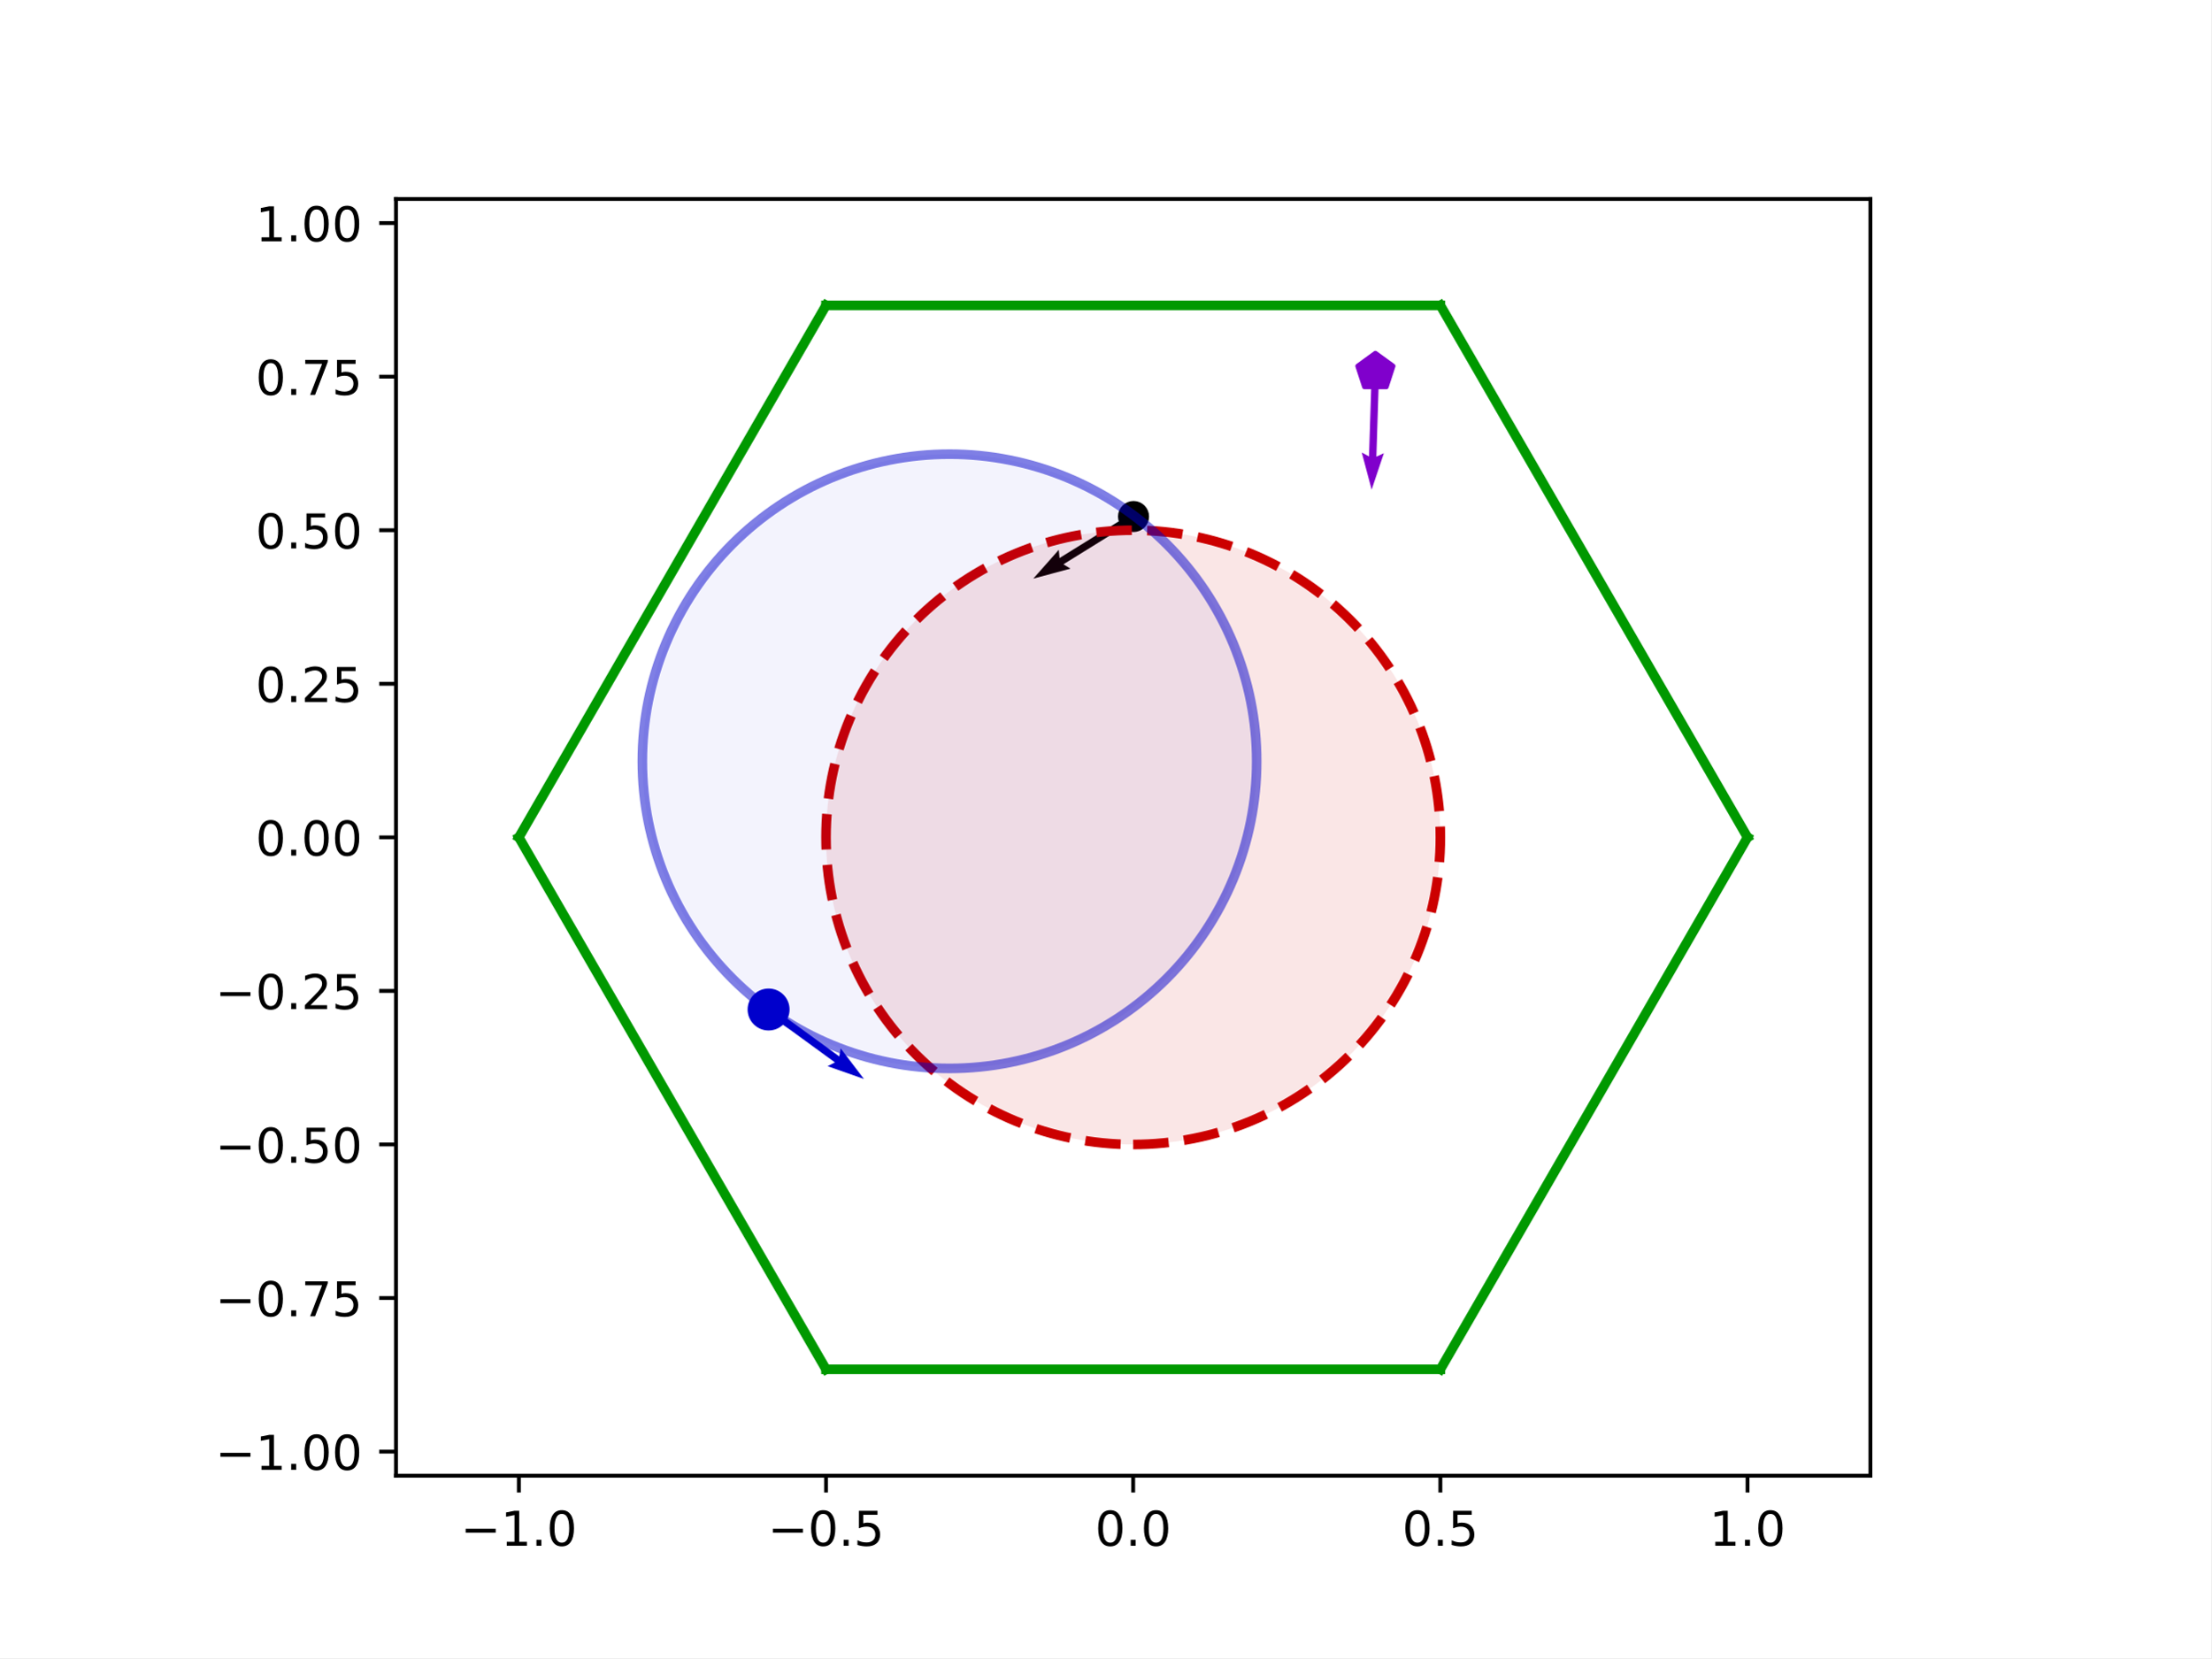
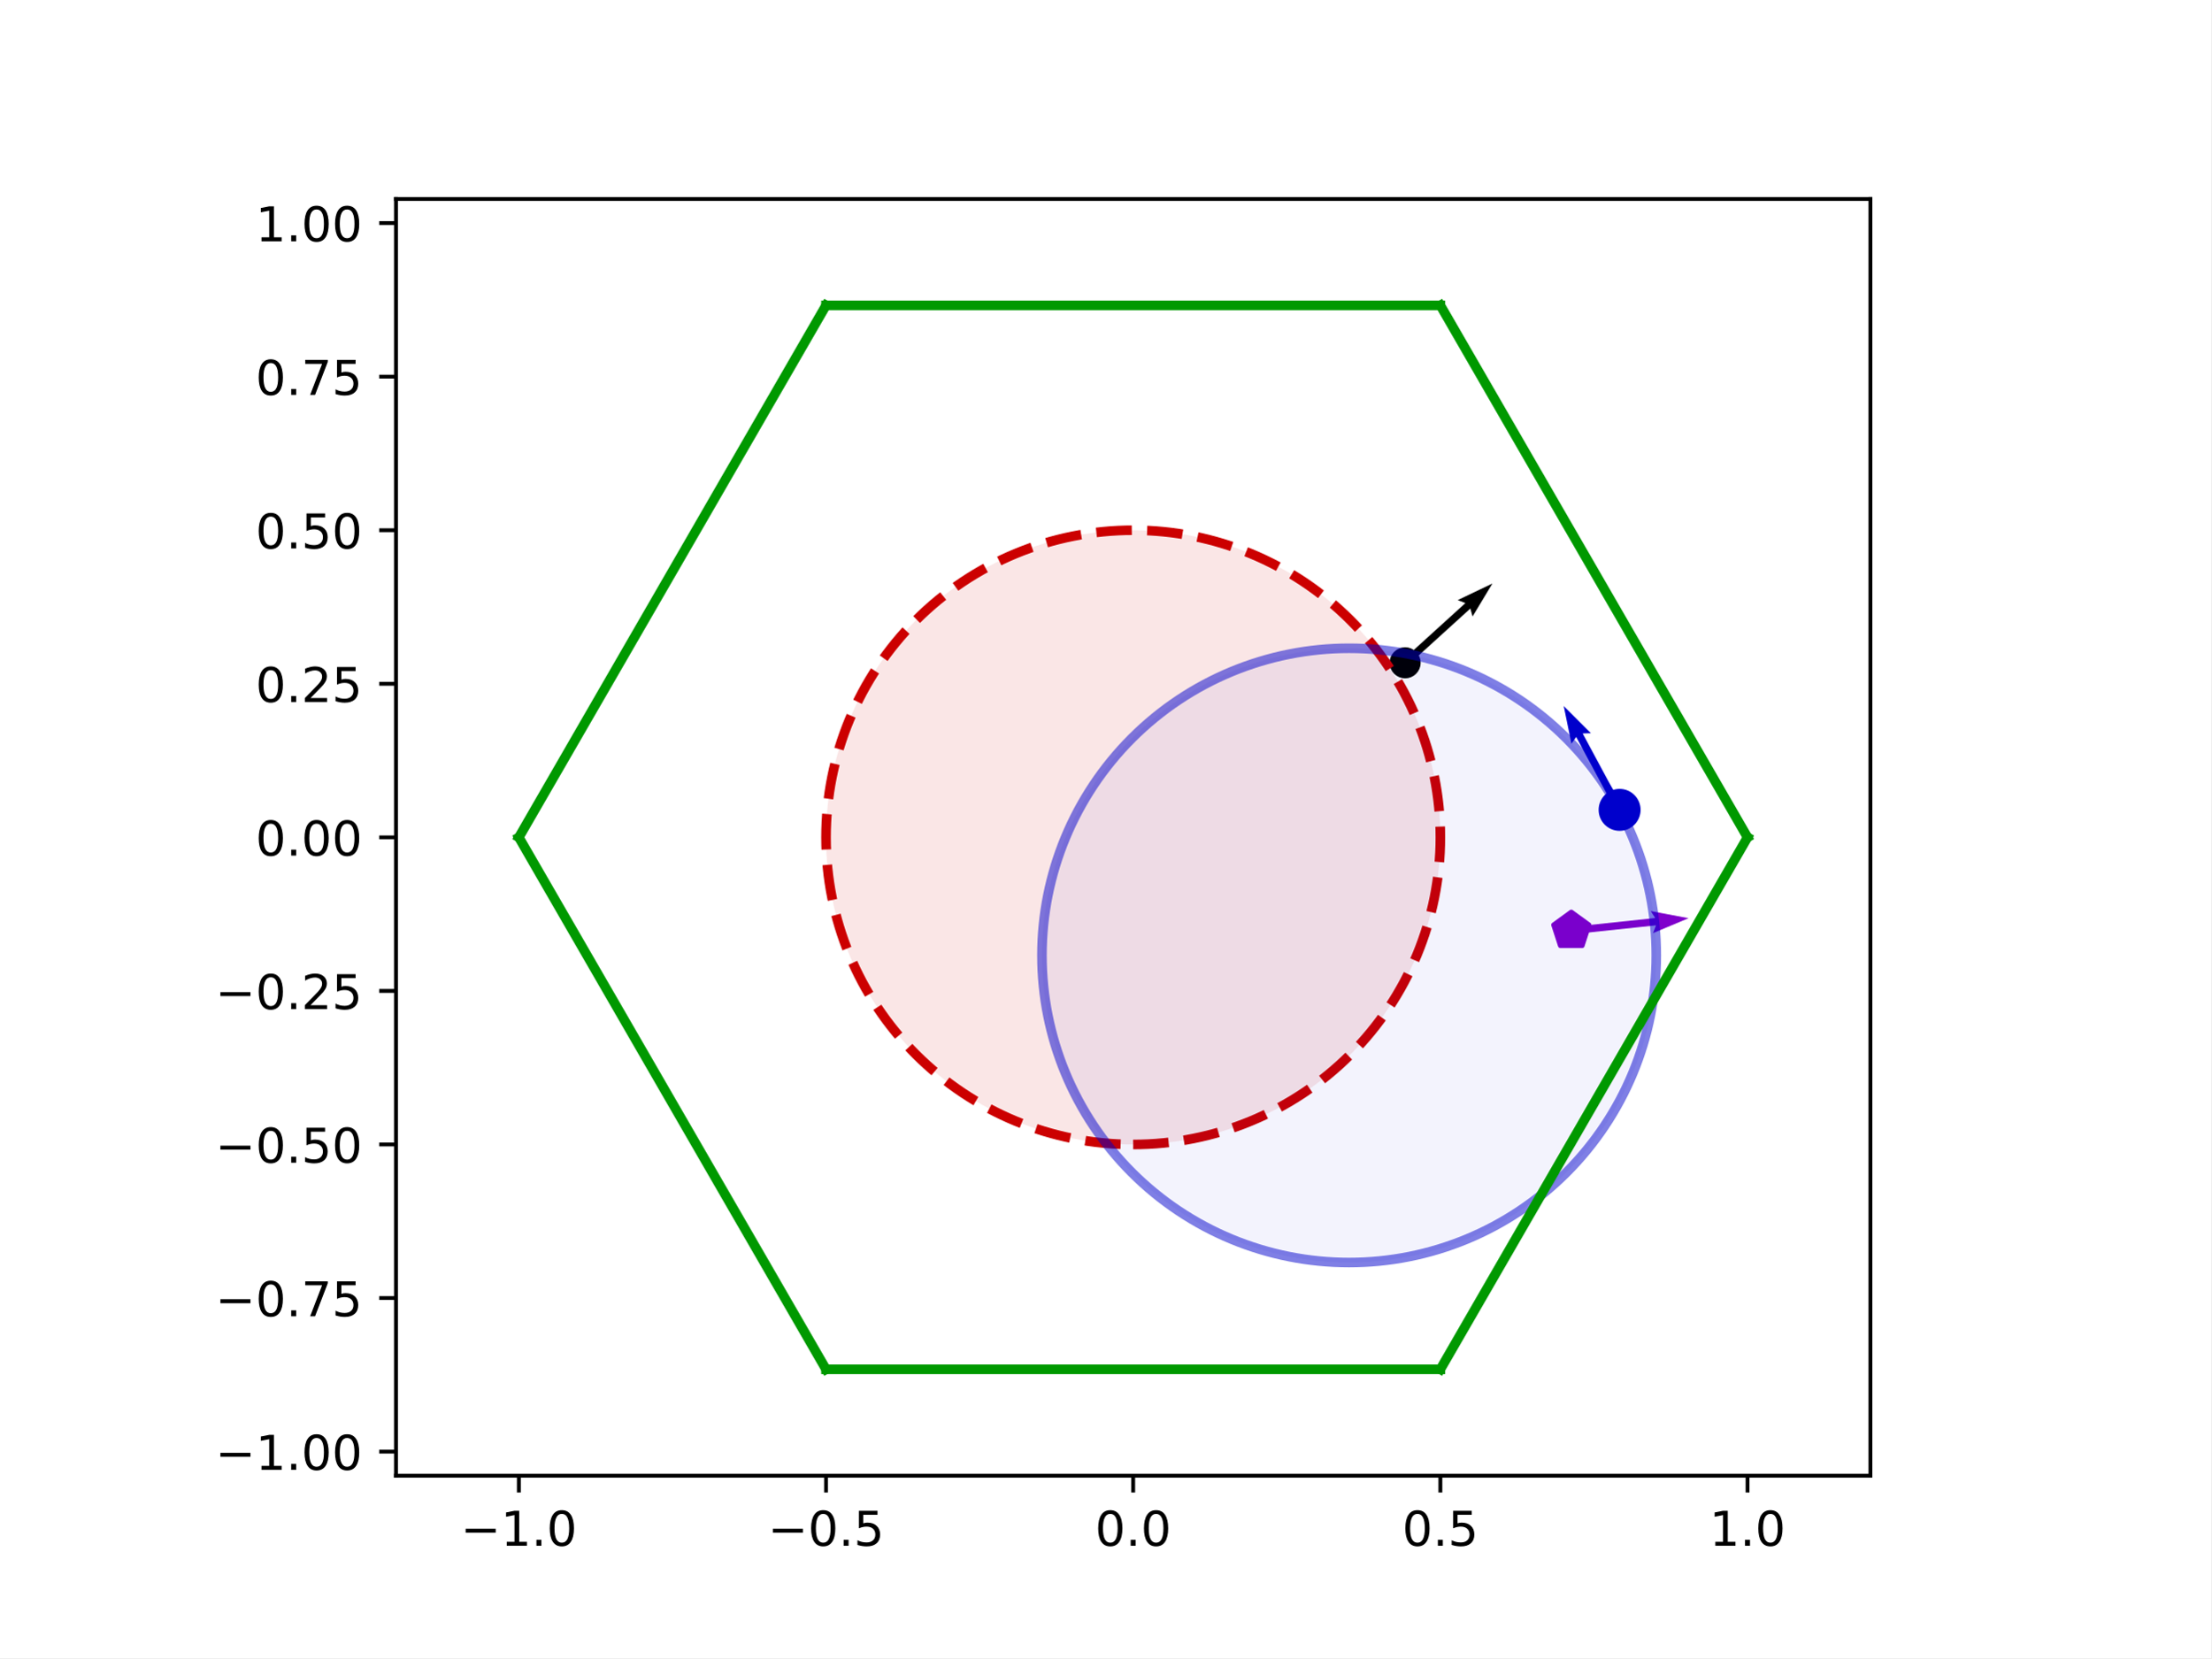
<svg xmlns="http://www.w3.org/2000/svg" xmlns:xlink="http://www.w3.org/1999/xlink" height="345.6pt" version="1.1" viewBox="0 0 460.8 345.6" width="460.8pt">
  <defs>
    <style type="text/css">
*{stroke-linecap:butt;stroke-linejoin:round;}
  </style>
  </defs>
  <g id="figure_1">
    <g id="patch_1">
      <path d="M 0 345.6  L 460.8 345.6  L 460.8 0  L 0 0  z " style="fill:#ffffff;" />
    </g>
    <g id="axes_1">
      <g id="patch_2">
        <path d="M 82.52 307.584  L 389.8 307.584  L 389.8 41.472  L 82.52 41.472  z " style="fill:#ffffff;" />
      </g>
      <g id="PathCollection_1">
        <defs>
-           <path d="M 0 2.739  C 0.726 2.739 1.423 2.45 1.936 1.936  C 2.45 1.423 2.739 0.726 2.739 0  C 2.739 -0.726 2.45 -1.423 1.936 -1.936  C 1.423 -2.45 0.726 -2.739 0 -2.739  C -0.726 -2.739 -1.423 -2.45 -1.936 -1.936  C -2.45 -1.423 -2.739 -0.726 -2.739 0  C -2.739 0.726 -2.45 1.423 -1.936 1.936  C -1.423 2.45 -0.726 2.739 0 2.739  z " id="me9d1e30cce" style="stroke:#000000;" />
+           <path d="M 0 2.739  C 0.726 2.739 1.423 2.45 1.936 1.936  C 2.45 1.423 2.739 0.726 2.739 0  C 2.739 -0.726 2.45 -1.423 1.936 -1.936  C 1.423 -2.45 0.726 -2.739 0 -2.739  C -0.726 -2.739 -1.423 -2.45 -1.936 -1.936  C -2.45 -1.423 -2.739 -0.726 -2.739 0  C -2.739 0.726 -2.45 1.423 -1.936 1.936  C -1.423 2.45 -0.726 2.739 0 2.739  z " id="m31cbac82bf" style="stroke:#000000;" />
        </defs>
-         <g clip-path="url(#p3333a3e6cd)">
-           <use style="stroke:#000000;" x="236.23" xlink:href="#me9d1e30cce" y="107.655" />
+         <g clip-path="url(#p1fe91e82b0)">
+           <use style="stroke:#000000;" x="292.834" xlink:href="#m31cbac82bf" y="138.146" />
        </g>
      </g>
      <g id="Quiver_1">
-         <path clip-path="url(#p3333a3e6cd)" d="M 236.634 108.308  L 221.616 117.615  L 223.078 118.516  L 215.334 120.604  L 220.65 114.598  L 220.806 116.309  L 235.825 107.002  L 236.634 108.308  " />
+         <path clip-path="url(#p1fe91e82b0)" d="M 292.317 137.578  L 305.395 125.697  L 303.793 125.076  L 311.029 121.617  L 306.892 128.488  L 306.428 126.834  L 293.35 138.715  L 292.317 137.578  " />
      </g>
      <g id="PathCollection_2">
        <defs>
-           <path d="M 0 -3.873  L -3.683 -1.197  L -2.276 3.133  L 2.276 3.133  L 3.683 -1.197  z " id="m78fa56e41c" style="stroke:#8000cc;" />
+           <path d="M 0 -3.873  L -3.683 -1.197  L -2.276 3.133  L 2.276 3.133  L 3.683 -1.197  z " id="ma022278815" style="stroke:#8000cc;" />
        </defs>
-         <g clip-path="url(#p3333a3e6cd)">
-           <use style="fill:#8000cc;stroke:#8000cc;" x="286.638" xlink:href="#m78fa56e41c" y="77.493" />
+         <g clip-path="url(#p1fe91e82b0)">
+           <use style="fill:#8000cc;stroke:#8000cc;" x="327.462" xlink:href="#ma022278815" y="193.969" />
        </g>
      </g>
      <g id="Quiver_2">
-         <path clip-path="url(#p3333a3e6cd)" d="M 287.406 77.518  L 286.843 95.177  L 288.403 94.458  L 285.855 102.063  L 283.796 94.312  L 285.307 95.128  L 285.87 77.469  L 287.406 77.518  " style="fill:#8000cc;" />
+         <path clip-path="url(#p1fe91e82b0)" d="M 327.381 193.205  L 344.951 191.344  L 344.025 189.897  L 351.907 191.38  L 344.511 194.481  L 345.113 192.872  L 327.543 194.732  L 327.381 193.205  " style="fill:#8000cc;" />
      </g>
      <g id="PathCollection_3">
        <defs>
-           <path d="M 0 3.873  C 1.027 3.873 2.012 3.465 2.739 2.739  C 3.465 2.012 3.873 1.027 3.873 0  C 3.873 -1.027 3.465 -2.012 2.739 -2.739  C 2.012 -3.465 1.027 -3.873 0 -3.873  C -1.027 -3.873 -2.012 -3.465 -2.739 -2.739  C -3.465 -2.012 -3.873 -1.027 -3.873 0  C -3.873 1.027 -3.465 2.012 -2.739 2.739  C -2.012 3.465 -1.027 3.873 0 3.873  z " id="ma435e3b0de" style="stroke:#0000cc;" />
+           <path d="M 0 3.873  C 1.027 3.873 2.012 3.465 2.739 2.739  C 3.465 2.012 3.873 1.027 3.873 0  C 3.873 -1.027 3.465 -2.012 2.739 -2.739  C 2.012 -3.465 1.027 -3.873 0 -3.873  C -1.027 -3.873 -2.012 -3.465 -2.739 -2.739  C -3.465 -2.012 -3.873 -1.027 -3.873 0  C -3.873 1.027 -3.465 2.012 -2.739 2.739  C -2.012 3.465 -1.027 3.873 0 3.873  z " id="m99a005e453" style="stroke:#0000cc;" />
        </defs>
-         <g clip-path="url(#p3333a3e6cd)">
-           <use style="fill:#0000cc;stroke:#0000cc;" x="160.174" xlink:href="#ma435e3b0de" y="210.411" />
+         <g clip-path="url(#p1fe91e82b0)">
+           <use style="fill:#0000cc;stroke:#0000cc;" x="337.532" xlink:href="#m99a005e453" y="168.8" />
        </g>
      </g>
      <g id="Quiver_3">
-         <path clip-path="url(#p3333a3e6cd)" d="M 160.626 209.79  L 174.905 220.196  L 175.189 218.502  L 180.04 224.889  L 172.475 222.227  L 174 221.438  L 159.721 211.031  L 160.626 209.79  " style="fill:#0000cc;" />
+         <path clip-path="url(#p1fe91e82b0)" d="M 336.856 169.164  L 328.484 153.605  L 327.495 155.009  L 325.884 147.152  L 331.554 152.825  L 329.837 152.876  L 338.209 168.436  L 336.856 169.164  " style="fill:#0000cc;" />
      </g>
      <g id="patch_3">
-         <path clip-path="url(#p3333a3e6cd)" d="M 236.16 238.545  C 253.137 238.545 269.422 231.799 281.427 219.795  C 293.431 207.79 300.177 191.505 300.177 174.528  C 300.177 157.551 293.431 141.266 281.427 129.261  C 269.422 117.257 253.137 110.511 236.16 110.511  C 219.183 110.511 202.898 117.257 190.893 129.261  C 178.889 141.266 172.143 157.551 172.143 174.528  C 172.143 191.505 178.889 207.79 190.893 219.795  C 202.898 231.799 219.183 238.545 236.16 238.545  z " style="fill:#cc0000;fill-opacity:0.1;stroke:#cc0000;stroke-dasharray:7.4,3.2;stroke-dashoffset:0;stroke-linejoin:miter;stroke-width:2;" />
+         <path clip-path="url(#p1fe91e82b0)" d="M 236.16 238.545  C 253.137 238.545 269.422 231.799 281.427 219.795  C 293.431 207.79 300.177 191.505 300.177 174.528  C 300.177 157.551 293.431 141.266 281.427 129.261  C 269.422 117.257 253.137 110.511 236.16 110.511  C 219.183 110.511 202.898 117.257 190.893 129.261  C 178.889 141.266 172.143 157.551 172.143 174.528  C 172.143 191.505 178.889 207.79 190.893 219.795  C 202.898 231.799 219.183 238.545 236.16 238.545  z " style="fill:#cc0000;fill-opacity:0.1;stroke:#cc0000;stroke-dasharray:7.4,3.2;stroke-dashoffset:0;stroke-linejoin:miter;stroke-width:2;" />
      </g>
      <g id="patch_4">
-         <path clip-path="url(#p3333a3e6cd)" d="M 197.877 222.692  C 214.855 222.692 231.139 215.946 243.144 203.942  C 255.149 191.937 261.894 175.652 261.894 158.675  C 261.894 141.698 255.149 125.413 243.144 113.408  C 231.139 101.404 214.855 94.658 197.877 94.658  C 180.9 94.658 164.616 101.404 152.611 113.408  C 140.606 125.413 133.861 141.698 133.861 158.675  C 133.861 175.652 140.606 191.937 152.611 203.942  C 164.616 215.946 180.9 222.692 197.877 222.692  z " style="fill:#0000cc;fill-opacity:0.05;stroke:#0000cc;stroke-linejoin:miter;stroke-opacity:0.5;stroke-width:2;" />
+         <path clip-path="url(#p1fe91e82b0)" d="M 281.159 263.151  C 298.137 263.151 314.421 256.405 326.426 244.4  C 338.431 232.396 345.176 216.111 345.176 199.134  C 345.176 182.157 338.431 165.872 326.426 153.867  C 314.421 141.863 298.137 135.117 281.159 135.117  C 264.182 135.117 247.897 141.863 235.893 153.867  C 223.888 165.872 217.143 182.157 217.143 199.134  C 217.143 216.111 223.888 232.396 235.893 244.4  C 247.897 256.405 264.182 263.151 281.159 263.151  z " style="fill:#0000cc;fill-opacity:0.05;stroke:#0000cc;stroke-linejoin:miter;stroke-opacity:0.5;stroke-width:2;" />
      </g>
      <g id="matplotlib.axis_1">
        <g id="xtick_1">
          <g id="line2d_1">
            <defs>
-               <path d="M 0 0  L 0 3.5  " id="ma264d954ed" style="stroke:#000000;stroke-width:0.8;" />
-             </defs>
-             <g>
-               <use style="stroke:#000000;stroke-width:0.8;" x="108.127" xlink:href="#ma264d954ed" y="307.584" />
+               <path d="M 0 0  L 0 3.5  " id="m4b7c182cd6" style="stroke:#000000;stroke-width:0.8;" />
+             </defs>
+             <g>
+               <use style="stroke:#000000;stroke-width:0.8;" x="108.127" xlink:href="#m4b7c182cd6" y="307.584" />
            </g>
          </g>
          <g id="text_1">
            <defs>
              <path d="M 10.594 35.5  L 73.188 35.5  L 73.188 27.203  L 10.594 27.203  z " id="DejaVuSans-8722" />
              <path d="M 12.406 8.297  L 28.516 8.297  L 28.516 63.922  L 10.984 60.406  L 10.984 69.391  L 28.422 72.906  L 38.281 72.906  L 38.281 8.297  L 54.391 8.297  L 54.391 0  L 12.406 0  z " id="DejaVuSans-49" />
              <path d="M 10.688 12.406  L 21 12.406  L 21 0  L 10.688 0  z " id="DejaVuSans-46" />
              <path d="M 31.781 66.406  Q 24.172 66.406 20.328 58.906  Q 16.5 51.422 16.5 36.375  Q 16.5 21.391 20.328 13.891  Q 24.172 6.391 31.781 6.391  Q 39.453 6.391 43.281 13.891  Q 47.125 21.391 47.125 36.375  Q 47.125 51.422 43.281 58.906  Q 39.453 66.406 31.781 66.406  z M 31.781 74.219  Q 44.047 74.219 50.516 64.516  Q 56.984 54.828 56.984 36.375  Q 56.984 17.969 50.516 8.266  Q 44.047 -1.422 31.781 -1.422  Q 19.531 -1.422 13.062 8.266  Q 6.594 17.969 6.594 36.375  Q 6.594 54.828 13.062 64.516  Q 19.531 74.219 31.781 74.219  z " id="DejaVuSans-48" />
            </defs>
            <g transform="translate(95.9854 322.1824)scale(0.1 -0.1)">
              <use xlink:href="#DejaVuSans-8722" />
              <use x="83.789" xlink:href="#DejaVuSans-49" />
              <use x="147.412" xlink:href="#DejaVuSans-46" />
              <use x="179.199" xlink:href="#DejaVuSans-48" />
            </g>
          </g>
        </g>
        <g id="xtick_2">
          <g id="line2d_2">
            <g>
-               <use style="stroke:#000000;stroke-width:0.8;" x="172.143" xlink:href="#ma264d954ed" y="307.584" />
+               <use style="stroke:#000000;stroke-width:0.8;" x="172.143" xlink:href="#m4b7c182cd6" y="307.584" />
            </g>
          </g>
          <g id="text_2">
            <defs>
              <path d="M 10.797 72.906  L 49.516 72.906  L 49.516 64.594  L 19.828 64.594  L 19.828 46.734  Q 21.969 47.469 24.109 47.828  Q 26.266 48.188 28.422 48.188  Q 40.625 48.188 47.75 41.5  Q 54.891 34.812 54.891 23.391  Q 54.891 11.625 47.562 5.094  Q 40.234 -1.422 26.906 -1.422  Q 22.312 -1.422 17.547 -0.641  Q 12.797 0.141 7.719 1.703  L 7.719 11.625  Q 12.109 9.234 16.797 8.062  Q 21.484 6.891 26.703 6.891  Q 35.156 6.891 40.078 11.328  Q 45.016 15.766 45.016 23.391  Q 45.016 31 40.078 35.438  Q 35.156 39.891 26.703 39.891  Q 22.75 39.891 18.812 39.016  Q 14.891 38.141 10.797 36.281  z " id="DejaVuSans-53" />
            </defs>
            <g transform="translate(160.002 322.1824)scale(0.1 -0.1)">
              <use xlink:href="#DejaVuSans-8722" />
              <use x="83.789" xlink:href="#DejaVuSans-48" />
              <use x="147.412" xlink:href="#DejaVuSans-46" />
              <use x="179.199" xlink:href="#DejaVuSans-53" />
            </g>
          </g>
        </g>
        <g id="xtick_3">
          <g id="line2d_3">
            <g>
-               <use style="stroke:#000000;stroke-width:0.8;" x="236.16" xlink:href="#ma264d954ed" y="307.584" />
+               <use style="stroke:#000000;stroke-width:0.8;" x="236.16" xlink:href="#m4b7c182cd6" y="307.584" />
            </g>
          </g>
          <g id="text_3">
            <g transform="translate(228.2084 322.1824)scale(0.1 -0.1)">
              <use xlink:href="#DejaVuSans-48" />
              <use x="63.623" xlink:href="#DejaVuSans-46" />
              <use x="95.41" xlink:href="#DejaVuSans-48" />
            </g>
          </g>
        </g>
        <g id="xtick_4">
          <g id="line2d_4">
            <g>
-               <use style="stroke:#000000;stroke-width:0.8;" x="300.177" xlink:href="#ma264d954ed" y="307.584" />
+               <use style="stroke:#000000;stroke-width:0.8;" x="300.177" xlink:href="#m4b7c182cd6" y="307.584" />
            </g>
          </g>
          <g id="text_4">
            <g transform="translate(292.225 322.1824)scale(0.1 -0.1)">
              <use xlink:href="#DejaVuSans-48" />
              <use x="63.623" xlink:href="#DejaVuSans-46" />
              <use x="95.41" xlink:href="#DejaVuSans-53" />
            </g>
          </g>
        </g>
        <g id="xtick_5">
          <g id="line2d_5">
            <g>
-               <use style="stroke:#000000;stroke-width:0.8;" x="364.193" xlink:href="#ma264d954ed" y="307.584" />
+               <use style="stroke:#000000;stroke-width:0.8;" x="364.193" xlink:href="#m4b7c182cd6" y="307.584" />
            </g>
          </g>
          <g id="text_5">
            <g transform="translate(356.2416 322.1824)scale(0.1 -0.1)">
              <use xlink:href="#DejaVuSans-49" />
              <use x="63.623" xlink:href="#DejaVuSans-46" />
              <use x="95.41" xlink:href="#DejaVuSans-48" />
            </g>
          </g>
        </g>
      </g>
      <g id="matplotlib.axis_2">
        <g id="ytick_1">
          <g id="line2d_6">
            <defs>
-               <path d="M 0 0  L -3.5 0  " id="m3c0fb26ff7" style="stroke:#000000;stroke-width:0.8;" />
-             </defs>
-             <g>
-               <use style="stroke:#000000;stroke-width:0.8;" x="82.52" xlink:href="#m3c0fb26ff7" y="302.561" />
+               <path d="M 0 0  L -3.5 0  " id="m95faeb9514" style="stroke:#000000;stroke-width:0.8;" />
+             </defs>
+             <g>
+               <use style="stroke:#000000;stroke-width:0.8;" x="82.52" xlink:href="#m95faeb9514" y="302.561" />
            </g>
          </g>
          <g id="text_6">
            <g transform="translate(44.87485 306.3604)scale(0.1 -0.1)">
              <use xlink:href="#DejaVuSans-8722" />
              <use x="83.789" xlink:href="#DejaVuSans-49" />
              <use x="147.412" xlink:href="#DejaVuSans-46" />
              <use x="179.199" xlink:href="#DejaVuSans-48" />
              <use x="242.822" xlink:href="#DejaVuSans-48" />
            </g>
          </g>
        </g>
        <g id="ytick_2">
          <g id="line2d_7">
            <g>
-               <use style="stroke:#000000;stroke-width:0.8;" x="82.52" xlink:href="#m3c0fb26ff7" y="270.553" />
+               <use style="stroke:#000000;stroke-width:0.8;" x="82.52" xlink:href="#m95faeb9514" y="270.553" />
            </g>
          </g>
          <g id="text_7">
            <defs>
              <path d="M 8.203 72.906  L 55.078 72.906  L 55.078 68.703  L 28.609 0  L 18.312 0  L 43.219 64.594  L 8.203 64.594  z " id="DejaVuSans-55" />
            </defs>
            <g transform="translate(44.87485 274.3521)scale(0.1 -0.1)">
              <use xlink:href="#DejaVuSans-8722" />
              <use x="83.789" xlink:href="#DejaVuSans-48" />
              <use x="147.412" xlink:href="#DejaVuSans-46" />
              <use x="179.199" xlink:href="#DejaVuSans-55" />
              <use x="242.822" xlink:href="#DejaVuSans-53" />
            </g>
          </g>
        </g>
        <g id="ytick_3">
          <g id="line2d_8">
            <g>
-               <use style="stroke:#000000;stroke-width:0.8;" x="82.52" xlink:href="#m3c0fb26ff7" y="238.545" />
+               <use style="stroke:#000000;stroke-width:0.8;" x="82.52" xlink:href="#m95faeb9514" y="238.545" />
            </g>
          </g>
          <g id="text_8">
            <g transform="translate(44.87485 242.3438)scale(0.1 -0.1)">
              <use xlink:href="#DejaVuSans-8722" />
              <use x="83.789" xlink:href="#DejaVuSans-48" />
              <use x="147.412" xlink:href="#DejaVuSans-46" />
              <use x="179.199" xlink:href="#DejaVuSans-53" />
              <use x="242.822" xlink:href="#DejaVuSans-48" />
            </g>
          </g>
        </g>
        <g id="ytick_4">
          <g id="line2d_9">
            <g>
-               <use style="stroke:#000000;stroke-width:0.8;" x="82.52" xlink:href="#m3c0fb26ff7" y="206.536" />
+               <use style="stroke:#000000;stroke-width:0.8;" x="82.52" xlink:href="#m95faeb9514" y="206.536" />
            </g>
          </g>
          <g id="text_9">
            <defs>
              <path d="M 19.188 8.297  L 53.609 8.297  L 53.609 0  L 7.328 0  L 7.328 8.297  Q 12.938 14.109 22.625 23.891  Q 32.328 33.688 34.812 36.531  Q 39.547 41.844 41.422 45.531  Q 43.312 49.219 43.312 52.781  Q 43.312 58.594 39.234 62.25  Q 35.156 65.922 28.609 65.922  Q 23.969 65.922 18.812 64.312  Q 13.672 62.703 7.812 59.422  L 7.812 69.391  Q 13.766 71.781 18.938 73  Q 24.125 74.219 28.422 74.219  Q 39.75 74.219 46.484 68.547  Q 53.219 62.891 53.219 53.422  Q 53.219 48.922 51.531 44.891  Q 49.859 40.875 45.406 35.406  Q 44.188 33.984 37.641 27.219  Q 31.109 20.453 19.188 8.297  z " id="DejaVuSans-50" />
            </defs>
            <g transform="translate(44.87485 210.3355)scale(0.1 -0.1)">
              <use xlink:href="#DejaVuSans-8722" />
              <use x="83.789" xlink:href="#DejaVuSans-48" />
              <use x="147.412" xlink:href="#DejaVuSans-46" />
              <use x="179.199" xlink:href="#DejaVuSans-50" />
              <use x="242.822" xlink:href="#DejaVuSans-53" />
            </g>
          </g>
        </g>
        <g id="ytick_5">
          <g id="line2d_10">
            <g>
-               <use style="stroke:#000000;stroke-width:0.8;" x="82.52" xlink:href="#m3c0fb26ff7" y="174.528" />
+               <use style="stroke:#000000;stroke-width:0.8;" x="82.52" xlink:href="#m95faeb9514" y="174.528" />
            </g>
          </g>
          <g id="text_10">
            <g transform="translate(53.25454 178.3272)scale(0.1 -0.1)">
              <use xlink:href="#DejaVuSans-48" />
              <use x="63.623" xlink:href="#DejaVuSans-46" />
              <use x="95.41" xlink:href="#DejaVuSans-48" />
              <use x="159.033" xlink:href="#DejaVuSans-48" />
            </g>
          </g>
        </g>
        <g id="ytick_6">
          <g id="line2d_11">
            <g>
-               <use style="stroke:#000000;stroke-width:0.8;" x="82.52" xlink:href="#m3c0fb26ff7" y="142.52" />
+               <use style="stroke:#000000;stroke-width:0.8;" x="82.52" xlink:href="#m95faeb9514" y="142.52" />
            </g>
          </g>
          <g id="text_11">
            <g transform="translate(53.25454 146.3189)scale(0.1 -0.1)">
              <use xlink:href="#DejaVuSans-48" />
              <use x="63.623" xlink:href="#DejaVuSans-46" />
              <use x="95.41" xlink:href="#DejaVuSans-50" />
              <use x="159.033" xlink:href="#DejaVuSans-53" />
            </g>
          </g>
        </g>
        <g id="ytick_7">
          <g id="line2d_12">
            <g>
-               <use style="stroke:#000000;stroke-width:0.8;" x="82.52" xlink:href="#m3c0fb26ff7" y="110.511" />
+               <use style="stroke:#000000;stroke-width:0.8;" x="82.52" xlink:href="#m95faeb9514" y="110.511" />
            </g>
          </g>
          <g id="text_12">
            <g transform="translate(53.25454 114.3106)scale(0.1 -0.1)">
              <use xlink:href="#DejaVuSans-48" />
              <use x="63.623" xlink:href="#DejaVuSans-46" />
              <use x="95.41" xlink:href="#DejaVuSans-53" />
              <use x="159.033" xlink:href="#DejaVuSans-48" />
            </g>
          </g>
        </g>
        <g id="ytick_8">
          <g id="line2d_13">
            <g>
-               <use style="stroke:#000000;stroke-width:0.8;" x="82.52" xlink:href="#m3c0fb26ff7" y="78.503" />
+               <use style="stroke:#000000;stroke-width:0.8;" x="82.52" xlink:href="#m95faeb9514" y="78.503" />
            </g>
          </g>
          <g id="text_13">
            <g transform="translate(53.25454 82.30232)scale(0.1 -0.1)">
              <use xlink:href="#DejaVuSans-48" />
              <use x="63.623" xlink:href="#DejaVuSans-46" />
              <use x="95.41" xlink:href="#DejaVuSans-55" />
              <use x="159.033" xlink:href="#DejaVuSans-53" />
            </g>
          </g>
        </g>
        <g id="ytick_9">
          <g id="line2d_14">
            <g>
-               <use style="stroke:#000000;stroke-width:0.8;" x="82.52" xlink:href="#m3c0fb26ff7" y="46.495" />
+               <use style="stroke:#000000;stroke-width:0.8;" x="82.52" xlink:href="#m95faeb9514" y="46.495" />
            </g>
          </g>
          <g id="text_14">
            <g transform="translate(53.25454 50.29402)scale(0.1 -0.1)">
              <use xlink:href="#DejaVuSans-49" />
              <use x="63.623" xlink:href="#DejaVuSans-46" />
              <use x="95.41" xlink:href="#DejaVuSans-48" />
              <use x="159.033" xlink:href="#DejaVuSans-48" />
            </g>
          </g>
        </g>
      </g>
      <g id="line2d_15">
-         <path clip-path="url(#p3333a3e6cd)" d="M 300.177 63.648  L 172.143 63.648  " style="fill:none;stroke:#009900;stroke-linecap:square;stroke-width:2;" />
+         <path clip-path="url(#p1fe91e82b0)" d="M 300.177 63.648  L 172.143 63.648  " style="fill:none;stroke:#009900;stroke-linecap:square;stroke-width:2;" />
      </g>
      <g id="line2d_16">
-         <path clip-path="url(#p3333a3e6cd)" d="M 172.143 63.648  L 108.127 174.528  " style="fill:none;stroke:#009900;stroke-linecap:square;stroke-width:2;" />
+         <path clip-path="url(#p1fe91e82b0)" d="M 172.143 63.648  L 108.127 174.528  " style="fill:none;stroke:#009900;stroke-linecap:square;stroke-width:2;" />
      </g>
      <g id="line2d_17">
-         <path clip-path="url(#p3333a3e6cd)" d="M 108.127 174.528  L 172.143 285.408  " style="fill:none;stroke:#009900;stroke-linecap:square;stroke-width:2;" />
+         <path clip-path="url(#p1fe91e82b0)" d="M 108.127 174.528  L 172.143 285.408  " style="fill:none;stroke:#009900;stroke-linecap:square;stroke-width:2;" />
      </g>
      <g id="line2d_18">
-         <path clip-path="url(#p3333a3e6cd)" d="M 172.143 285.408  L 300.177 285.408  " style="fill:none;stroke:#009900;stroke-linecap:square;stroke-width:2;" />
+         <path clip-path="url(#p1fe91e82b0)" d="M 172.143 285.408  L 300.177 285.408  " style="fill:none;stroke:#009900;stroke-linecap:square;stroke-width:2;" />
      </g>
      <g id="line2d_19">
-         <path clip-path="url(#p3333a3e6cd)" d="M 300.177 285.408  L 364.193 174.528  " style="fill:none;stroke:#009900;stroke-linecap:square;stroke-width:2;" />
+         <path clip-path="url(#p1fe91e82b0)" d="M 300.177 285.408  L 364.193 174.528  " style="fill:none;stroke:#009900;stroke-linecap:square;stroke-width:2;" />
      </g>
      <g id="line2d_20">
-         <path clip-path="url(#p3333a3e6cd)" d="M 364.193 174.528  L 300.177 63.648  " style="fill:none;stroke:#009900;stroke-linecap:square;stroke-width:2;" />
+         <path clip-path="url(#p1fe91e82b0)" d="M 364.193 174.528  L 300.177 63.648  " style="fill:none;stroke:#009900;stroke-linecap:square;stroke-width:2;" />
      </g>
      <g id="patch_5">
        <path d="M 82.52 307.584  L 82.52 41.472  " style="fill:none;stroke:#000000;stroke-linecap:square;stroke-linejoin:miter;stroke-width:0.8;" />
      </g>
      <g id="patch_6">
        <path d="M 389.8 307.584  L 389.8 41.472  " style="fill:none;stroke:#000000;stroke-linecap:square;stroke-linejoin:miter;stroke-width:0.8;" />
      </g>
      <g id="patch_7">
        <path d="M 82.52 307.584  L 389.8 307.584  " style="fill:none;stroke:#000000;stroke-linecap:square;stroke-linejoin:miter;stroke-width:0.8;" />
      </g>
      <g id="patch_8">
        <path d="M 82.52 41.472  L 389.8 41.472  " style="fill:none;stroke:#000000;stroke-linecap:square;stroke-linejoin:miter;stroke-width:0.8;" />
      </g>
    </g>
  </g>
  <defs>
-     <clipPath id="p3333a3e6cd">
+     <clipPath id="p1fe91e82b0">
      <rect height="266.112" width="307.28" x="82.52" y="41.472" />
    </clipPath>
  </defs>
</svg>
